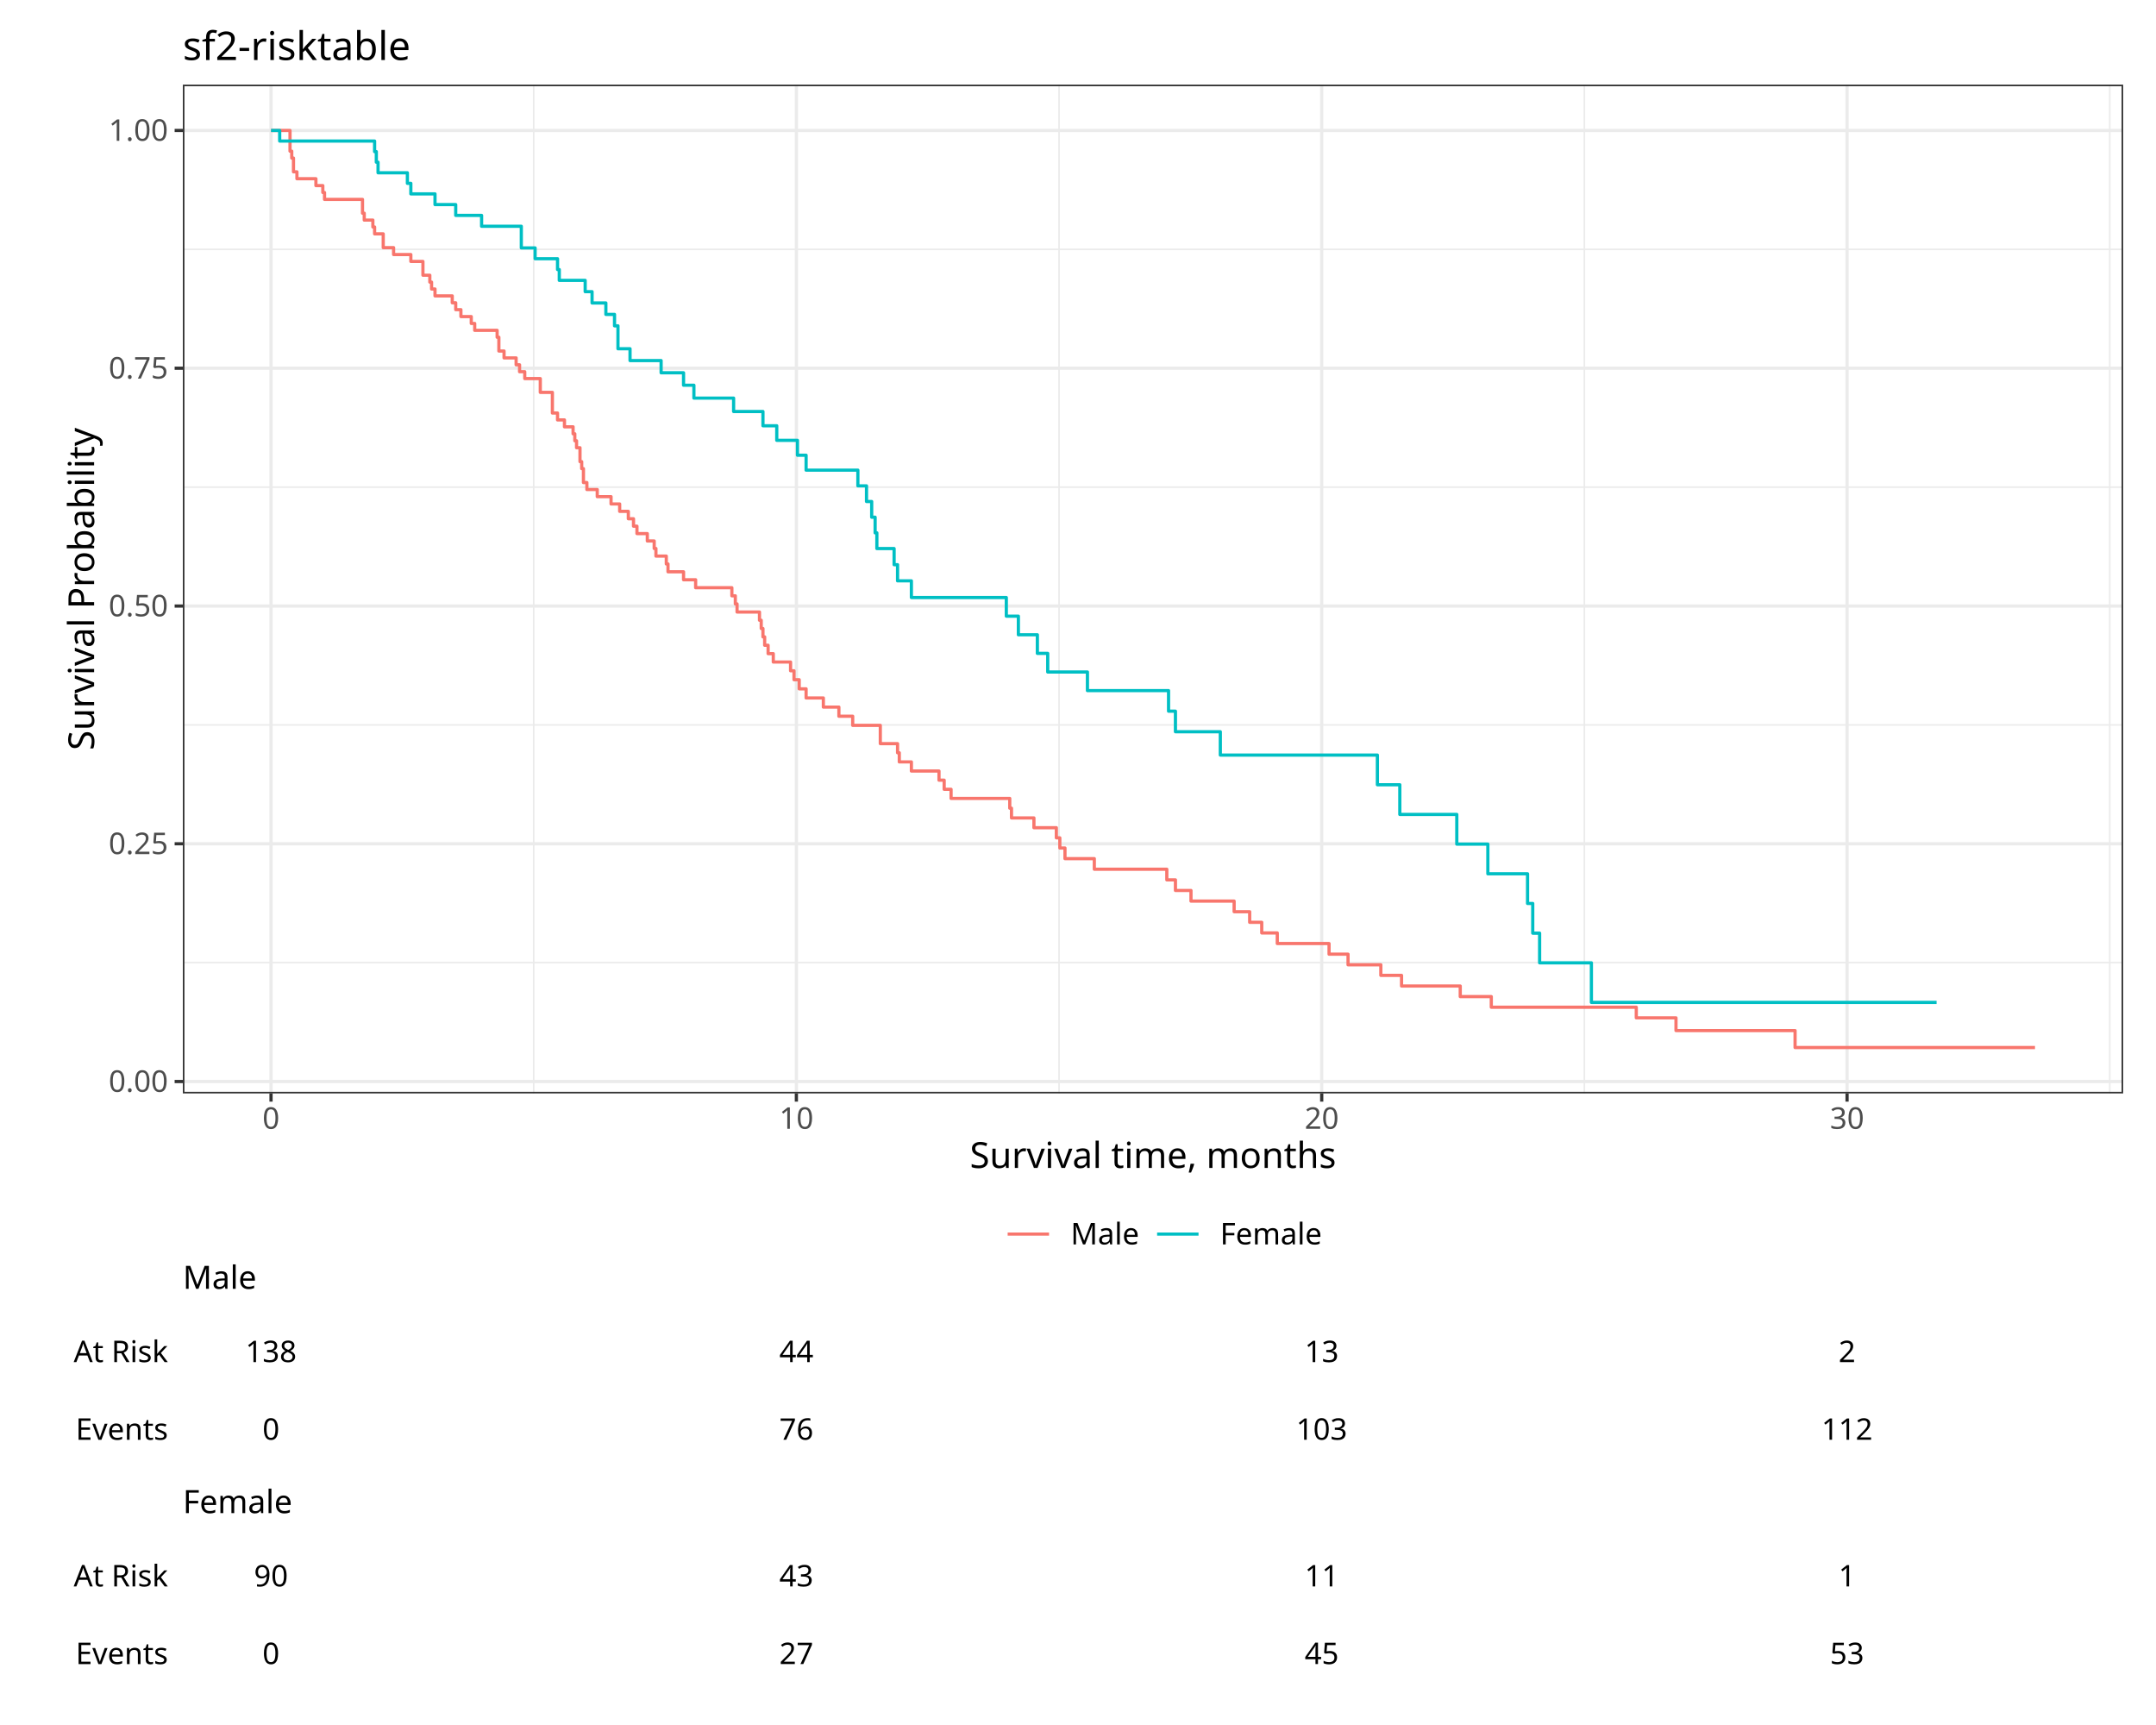
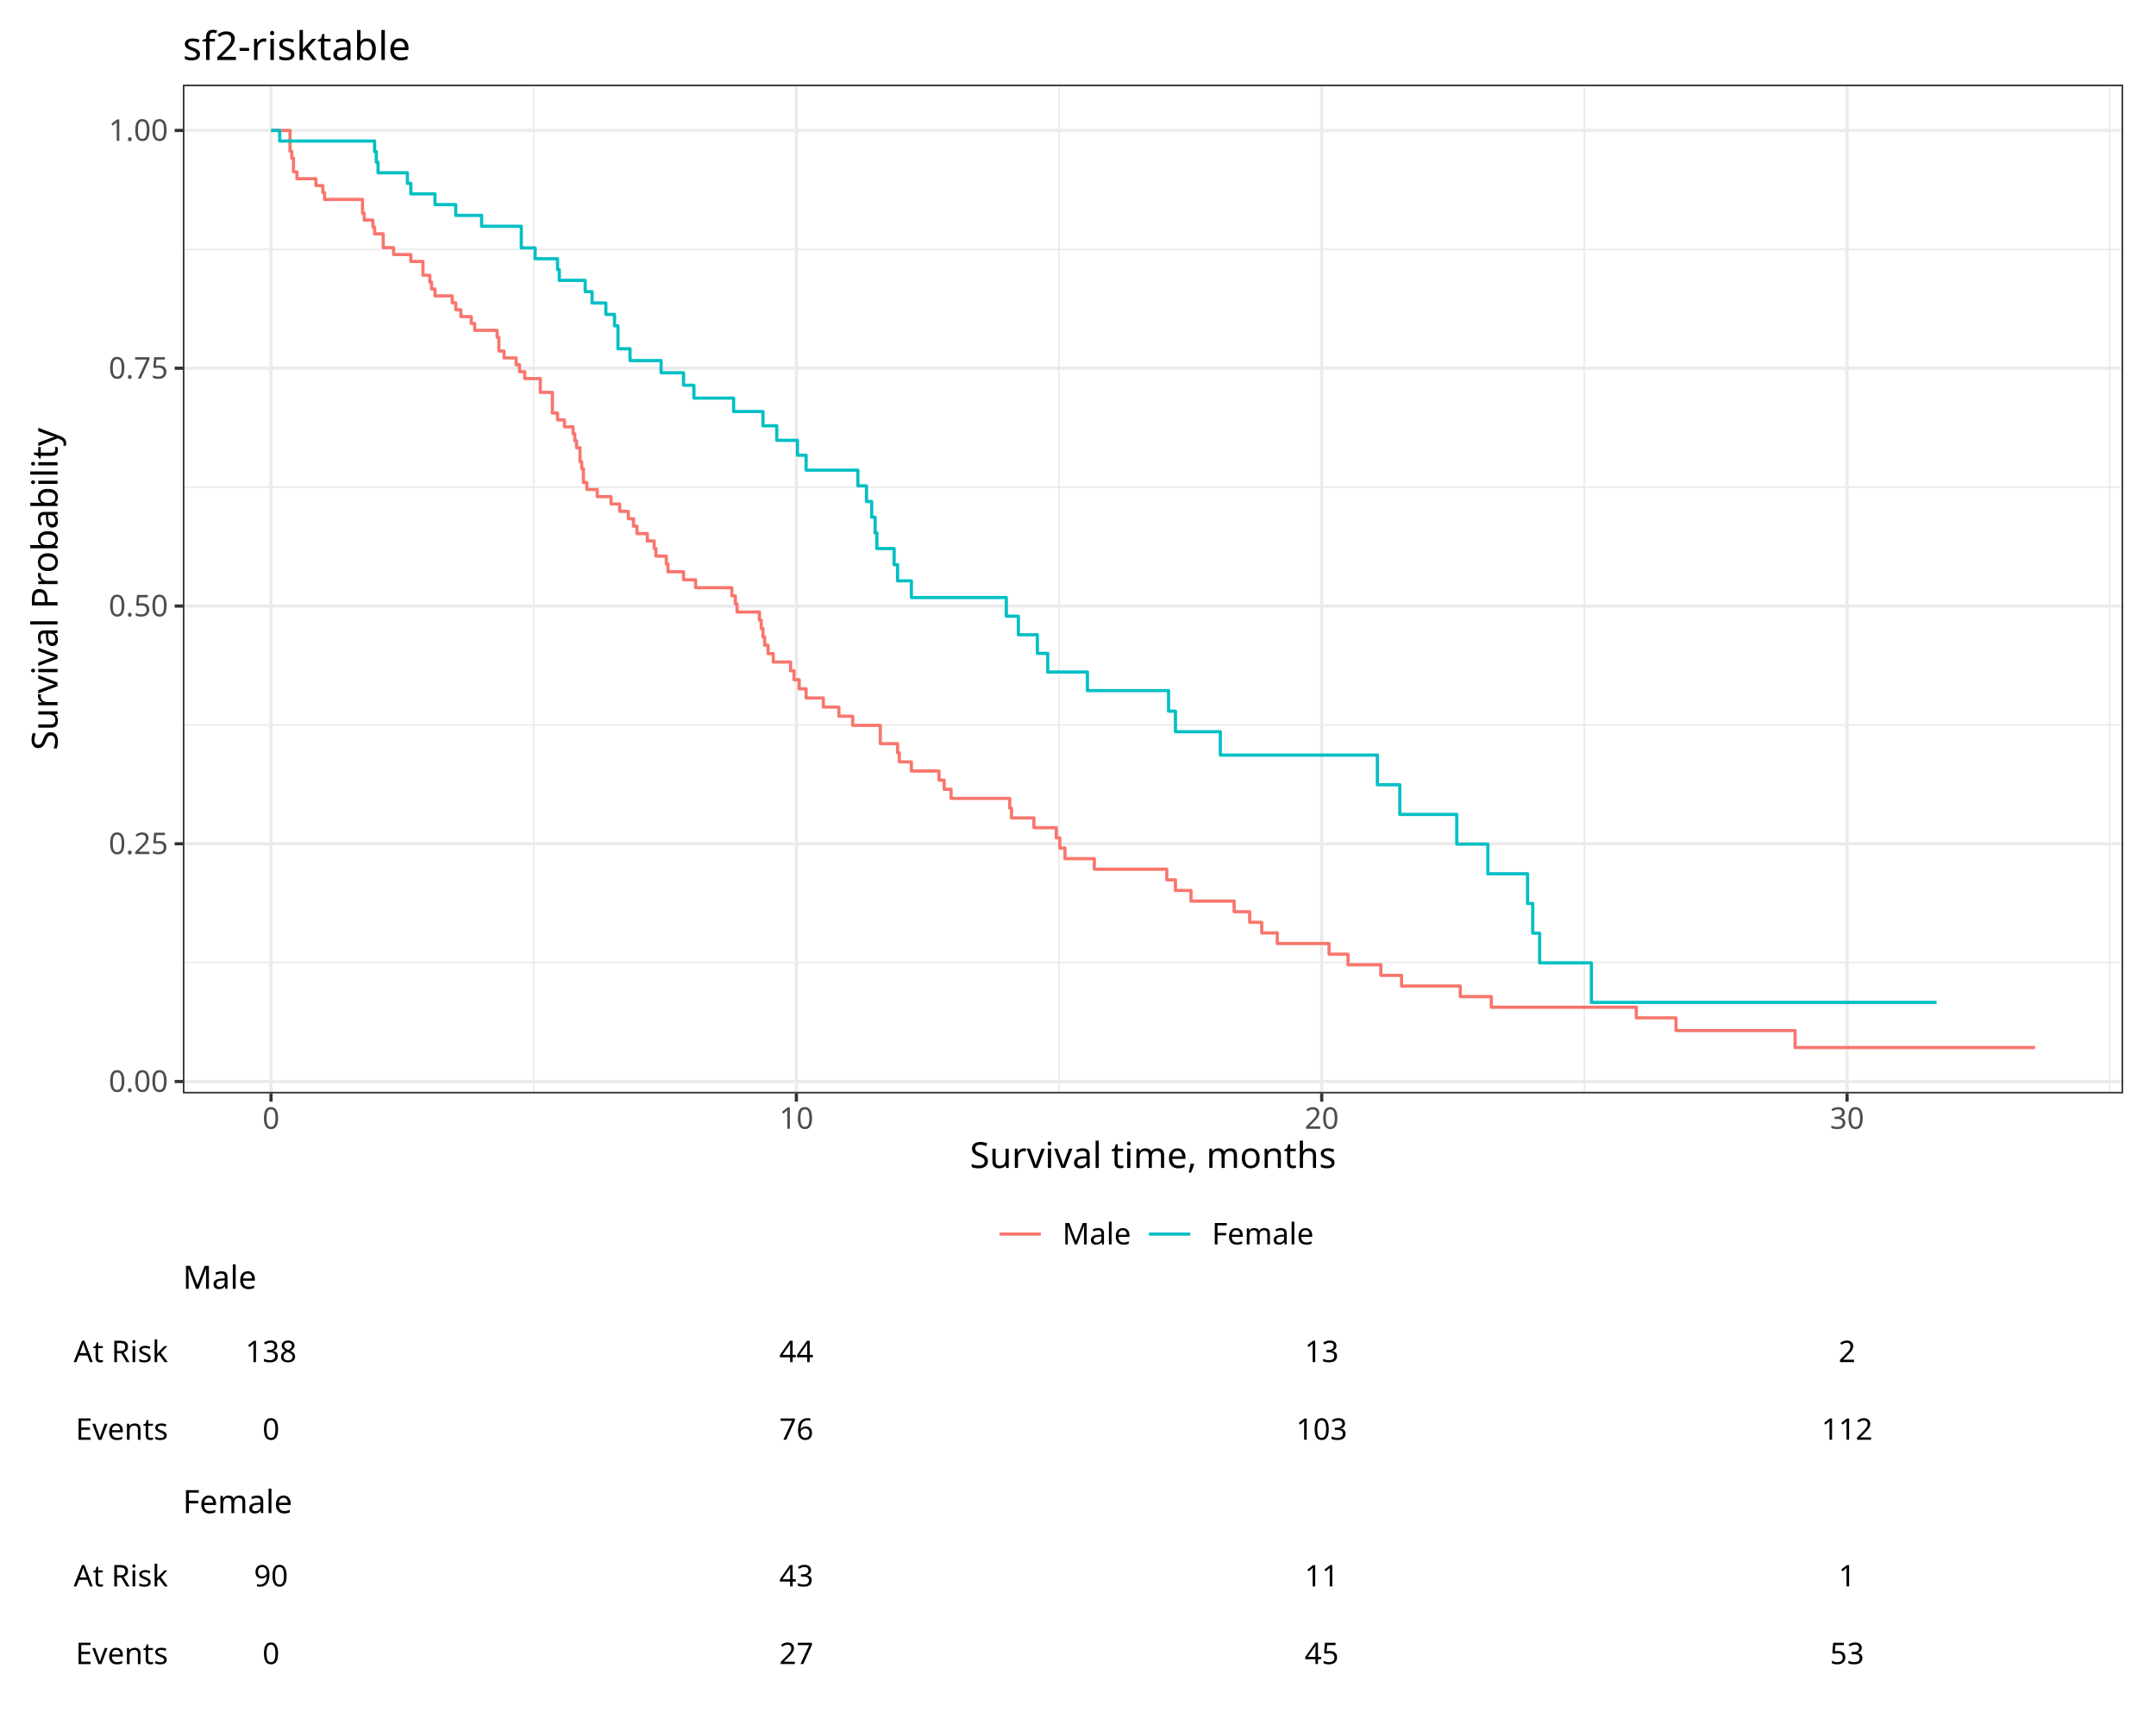
<svg xmlns="http://www.w3.org/2000/svg" class="svglite" data-engine-version="2.0" width="720.00pt" height="576.00pt" viewBox="0 0 720.00 576.00">
  <defs>
    <style type="text/css">
    .svglite line, .svglite polyline, .svglite polygon, .svglite path, .svglite rect, .svglite circle {
      fill: none;
      stroke: #000000;
      stroke-linecap: round;
      stroke-linejoin: round;
      stroke-miterlimit: 10.00;
    }
  </style>
  </defs>
  <rect width="100%" height="100%" style="stroke: none; fill: #FFFFFF;" />
  <defs>
    <clipPath id="cpMC4wMHw3MjAuMDB8MC4wMHw1NzYuMDA=">
      <rect x="0.00" y="0.00" width="720.00" height="576.00" />
    </clipPath>
  </defs>
  <g clip-path="url(#cpMC4wMHw3MjAuMDB8MC4wMHw1NzYuMDA=)">
    <rect x="0.00" y="0.00" width="720.00" height="576.00" style="stroke-width: 1.07; stroke: #FFFFFF; fill: #FFFFFF;" />
  </g>
  <defs>
    <clipPath id="cpNS40OHw3MTQuNTJ8NS40OHw0MjAuNzI=">
      <rect x="5.48" y="5.48" width="709.04" height="415.24" />
    </clipPath>
  </defs>
  <g clip-path="url(#cpNS40OHw3MTQuNTJ8NS40OHw0MjAuNzI=)">
    <rect x="5.48" y="5.48" width="709.04" height="415.24" style="stroke-width: 1.07; stroke: #FFFFFF; fill: #FFFFFF;" />
  </g>
  <g clip-path="url(#cpMC4wMHw3MjAuMDB8MC4wMHw1NzYuMDA=)">
</g>
  <defs>
    <clipPath id="cpNS40OHw3MTQuNTJ8NDIwLjcyfDQ5NS42Mg==">
      <rect x="5.48" y="420.72" width="709.04" height="74.90" />
    </clipPath>
  </defs>
  <g clip-path="url(#cpNS40OHw3MTQuNTJ8NDIwLjcyfDQ5NS42Mg==)">
    <rect x="5.48" y="420.72" width="709.04" height="74.90" style="stroke-width: 1.07; stroke: #FFFFFF; fill: #FFFFFF;" />
  </g>
  <g clip-path="url(#cpMC4wMHw3MjAuMDB8MC4wMHw1NzYuMDA=)">
</g>
  <defs>
    <clipPath id="cpNS40OHw3MTQuNTJ8NDk1LjYyfDU3MC41Mg==">
      <rect x="5.48" y="495.62" width="709.04" height="74.90" />
    </clipPath>
  </defs>
  <g clip-path="url(#cpNS40OHw3MTQuNTJ8NDk1LjYyfDU3MC41Mg==)">
    <rect x="5.48" y="495.62" width="709.04" height="74.90" style="stroke-width: 1.07; stroke: #FFFFFF; fill: #FFFFFF;" />
  </g>
  <g clip-path="url(#cpMC4wMHw3MjAuMDB8MC4wMHw1NzYuMDA=)">
</g>
  <defs>
    <clipPath id="cpMTAuOTZ8NzA5LjA0fDEwLjk2fDU2NS4wNA==">
      <rect x="10.96" y="10.96" width="698.08" height="554.08" />
    </clipPath>
  </defs>
  <g clip-path="url(#cpMTAuOTZ8NzA5LjA0fDEwLjk2fDU2NS4wNA==)">
</g>
  <g clip-path="url(#cpMC4wMHw3MjAuMDB8MC4wMHw1NzYuMDA=)">
</g>
  <defs>
    <clipPath id="cpMTAuOTZ8NzA5LjA0fDEwLjk2fDQxNS4yNA==">
      <rect x="10.96" y="10.96" width="698.08" height="404.29" />
    </clipPath>
  </defs>
  <g clip-path="url(#cpMTAuOTZ8NzA5LjA0fDEwLjk2fDQxNS4yNA==)">
</g>
  <g clip-path="url(#cpMC4wMHw3MjAuMDB8MC4wMHw1NzYuMDA=)">
</g>
  <g clip-path="url(#cpNS40OHw3MTQuNTJ8NS40OHw0MjAuNzI=)">
    <rect x="5.48" y="5.48" width="709.04" height="415.24" style="stroke-width: 1.07; stroke: #FFFFFF; fill: #FFFFFF;" />
  </g>
  <defs>
    <clipPath id="cpNjEuMDZ8NzA5LjA0fDI4LjI2fDM2NS4xMQ==">
      <rect x="61.06" y="28.26" width="647.98" height="336.84" />
    </clipPath>
  </defs>
  <g clip-path="url(#cpNjEuMDZ8NzA5LjA0fDI4LjI2fDM2NS4xMQ==)">
    <rect x="61.06" y="28.26" width="647.98" height="336.84" style="stroke-width: 1.07; stroke: none; fill: #FFFFFF;" />
    <polyline points="61.06,321.44 709.04,321.44 " style="stroke-width: 0.53; stroke: #EBEBEB; stroke-linecap: butt;" />
    <polyline points="61.06,242.05 709.04,242.05 " style="stroke-width: 0.53; stroke: #EBEBEB; stroke-linecap: butt;" />
    <polyline points="61.06,162.66 709.04,162.66 " style="stroke-width: 0.53; stroke: #EBEBEB; stroke-linecap: butt;" />
    <polyline points="61.06,83.27 709.04,83.27 " style="stroke-width: 0.53; stroke: #EBEBEB; stroke-linecap: butt;" />
    <polyline points="178.23,365.11 178.23,28.26 " style="stroke-width: 0.53; stroke: #EBEBEB; stroke-linecap: butt;" />
    <polyline points="353.67,365.11 353.67,28.26 " style="stroke-width: 0.53; stroke: #EBEBEB; stroke-linecap: butt;" />
    <polyline points="529.11,365.11 529.11,28.26 " style="stroke-width: 0.53; stroke: #EBEBEB; stroke-linecap: butt;" />
    <polyline points="704.55,365.11 704.55,28.26 " style="stroke-width: 0.53; stroke: #EBEBEB; stroke-linecap: butt;" />
    <polyline points="61.06,361.14 709.04,361.14 " style="stroke-width: 1.07; stroke: #EBEBEB; stroke-linecap: butt;" />
    <polyline points="61.06,281.75 709.04,281.75 " style="stroke-width: 1.07; stroke: #EBEBEB; stroke-linecap: butt;" />
    <polyline points="61.06,202.36 709.04,202.36 " style="stroke-width: 1.07; stroke: #EBEBEB; stroke-linecap: butt;" />
    <polyline points="61.06,122.96 709.04,122.96 " style="stroke-width: 1.07; stroke: #EBEBEB; stroke-linecap: butt;" />
    <polyline points="61.06,43.57 709.04,43.57 " style="stroke-width: 1.07; stroke: #EBEBEB; stroke-linecap: butt;" />
    <polyline points="90.51,365.11 90.51,28.26 " style="stroke-width: 1.07; stroke: #EBEBEB; stroke-linecap: butt;" />
    <polyline points="265.95,365.11 265.95,28.26 " style="stroke-width: 1.07; stroke: #EBEBEB; stroke-linecap: butt;" />
    <polyline points="441.39,365.11 441.39,28.26 " style="stroke-width: 1.07; stroke: #EBEBEB; stroke-linecap: butt;" />
    <polyline points="616.83,365.11 616.83,28.26 " style="stroke-width: 1.07; stroke: #EBEBEB; stroke-linecap: butt;" />
    <polyline points="90.51,43.57 96.85,43.57 96.85,50.48 97.43,50.48 97.43,52.78 98.01,52.78 98.01,57.38 99.16,57.38 99.16,59.68 105.50,59.68 105.50,61.98 107.81,61.98 107.81,64.28 108.38,64.28 108.38,66.59 121.06,66.59 121.06,71.19 121.64,71.19 121.64,73.49 124.52,73.49 124.52,75.79 125.10,75.79 125.10,78.09 127.98,78.09 127.98,82.69 131.44,82.69 131.44,85.00 137.20,85.00 137.20,87.30 141.24,87.30 141.24,91.90 143.54,91.90 143.54,94.20 144.12,94.20 144.12,96.50 145.27,96.50 145.27,98.80 151.03,98.80 151.03,101.10 152.19,101.10 152.19,103.40 153.92,103.40 153.92,105.71 157.38,105.71 157.38,108.01 158.53,108.01 158.53,110.31 166.02,110.31 166.02,112.61 166.60,112.61 166.60,117.21 168.33,117.21 168.33,119.51 172.36,119.51 172.36,121.81 173.51,121.81 173.51,124.12 175.24,124.12 175.24,126.42 180.43,126.42 180.43,131.02 184.47,131.02 184.47,137.92 186.19,137.92 186.19,140.22 188.50,140.22 188.50,142.52 190.81,142.52 190.81,142.52 191.38,142.52 191.38,144.85 191.96,144.85 191.96,147.18 192.54,147.18 192.54,149.50 193.69,149.50 193.69,154.15 194.26,154.15 194.26,156.48 194.84,156.48 194.84,161.13 195.99,161.13 195.99,163.46 197.15,163.46 197.15,163.46 198.88,163.46 198.88,163.46 199.45,163.46 199.45,165.84 200.60,165.84 200.60,165.84 203.49,165.84 203.49,165.84 204.06,165.84 204.06,168.28 206.94,168.28 206.94,170.75 209.83,170.75 209.83,173.22 211.56,173.22 211.56,175.70 212.71,175.70 212.71,178.17 216.17,178.17 216.17,180.64 217.90,180.64 217.90,180.64 218.47,180.64 218.47,183.15 219.05,183.15 219.05,185.69 220.20,185.69 220.20,185.69 222.51,185.69 222.51,188.31 223.08,188.31 223.08,190.93 227.12,190.93 227.12,190.93 228.27,190.93 228.27,193.59 232.31,193.59 232.31,196.25 239.80,196.25 239.80,196.25 244.41,196.25 244.41,198.95 245.56,198.95 245.56,201.65 246.14,201.65 246.14,204.36 251.33,204.36 251.33,204.36 253.63,204.36 253.63,207.11 254.21,207.11 254.21,209.86 254.79,209.86 254.79,212.66 255.36,212.66 255.36,215.46 256.51,215.46 256.51,218.26 258.24,218.26 258.24,221.06 258.82,221.06 258.82,221.06 263.43,221.06 263.43,221.06 264.01,221.06 264.01,223.98 265.16,223.98 265.16,226.96 266.89,226.96 266.89,230.01 269.20,230.01 269.20,233.06 274.96,233.06 274.96,236.11 280.15,236.11 280.15,239.16 284.76,239.16 284.76,242.21 293.98,242.21 293.98,248.31 299.74,248.31 299.74,251.36 300.32,251.36 300.32,254.41 304.36,254.41 304.36,257.46 313.58,257.46 313.58,260.51 315.31,260.51 315.31,263.56 317.61,263.56 317.61,266.60 323.38,266.60 323.38,266.60 328.56,266.60 328.56,266.60 337.21,266.60 337.21,269.86 337.79,269.86 337.79,273.12 345.28,273.12 345.28,276.38 346.43,276.38 346.43,276.38 352.77,276.38 352.77,279.77 353.93,279.77 353.93,283.16 354.50,283.16 354.50,283.16 355.65,283.16 355.65,286.71 365.45,286.71 365.45,290.25 389.66,290.25 389.66,293.80 392.54,293.80 392.54,297.34 397.73,297.34 397.73,300.89 412.14,300.89 412.14,304.43 417.33,304.43 417.33,307.97 421.36,307.97 421.36,311.52 426.55,311.52 426.55,315.06 443.84,315.06 443.84,318.61 450.18,318.61 450.18,322.15 461.13,322.15 461.13,325.69 468.05,325.69 468.05,329.24 487.65,329.24 487.65,332.78 498.02,332.78 498.02,336.33 546.44,336.33 546.44,339.87 555.09,339.87 555.09,339.87 559.70,339.87 559.70,344.12 574.68,344.12 574.68,344.12 599.47,344.12 599.47,349.79 672.67,349.79 672.67,349.79 679.59,349.79 679.59,349.79 " style="stroke-width: 1.07; stroke: #F8766D; stroke-linecap: butt;" />
    <polyline points="90.51,43.57 93.40,43.57 93.40,47.10 125.10,47.10 125.10,50.63 125.67,50.63 125.67,54.16 126.25,54.16 126.25,57.69 136.05,57.69 136.05,61.22 137.20,61.22 137.20,64.74 143.54,64.74 143.54,64.74 145.27,64.74 145.27,68.32 151.03,68.32 151.03,68.32 152.19,68.32 152.19,71.93 160.83,71.93 160.83,75.55 174.09,75.55 174.09,82.78 178.70,82.78 178.70,86.39 186.19,86.39 186.19,90.01 186.77,90.01 186.77,93.62 190.23,93.62 190.23,93.62 191.38,93.62 191.38,93.62 192.54,93.62 192.54,93.62 195.42,93.62 195.42,97.39 197.72,97.39 197.72,101.16 201.18,101.16 201.18,101.16 202.33,101.16 202.33,104.98 205.22,104.98 205.22,108.80 206.37,108.80 206.37,116.45 206.94,116.45 206.94,116.45 207.52,116.45 207.52,116.45 210.40,116.45 210.40,120.40 212.13,120.40 212.13,120.40 219.63,120.40 219.63,120.40 220.78,120.40 220.78,124.48 225.97,124.48 225.97,124.48 228.27,124.48 228.27,128.63 228.85,128.63 228.85,128.63 230.58,128.63 230.58,128.63 231.73,128.63 231.73,132.93 235.76,132.93 235.76,132.93 243.83,132.93 243.83,132.93 244.99,132.93 244.99,137.41 245.56,137.41 245.56,137.41 247.29,137.41 247.29,137.41 249.60,137.41 249.60,137.41 254.79,137.41 254.79,142.17 258.82,142.17 258.82,142.17 259.40,142.17 259.40,147.03 261.13,147.03 261.13,147.03 266.31,147.03 266.31,152.01 269.20,152.01 269.20,156.99 272.08,156.99 272.08,156.99 281.88,156.99 281.88,156.99 286.49,156.99 286.49,162.23 289.37,162.23 289.37,167.46 291.10,167.46 291.10,172.70 292.25,172.70 292.25,177.93 292.83,177.93 292.83,183.17 295.71,183.17 295.71,183.17 298.59,183.17 298.59,188.56 299.74,188.56 299.74,193.95 300.32,193.95 300.32,193.95 304.36,193.95 304.36,199.52 307.24,199.52 307.24,199.52 310.70,199.52 310.70,199.52 311.85,199.52 311.85,199.52 336.06,199.52 336.06,205.74 340.09,205.74 340.09,211.96 346.43,211.96 346.43,218.17 349.89,218.17 349.89,224.39 363.15,224.39 363.15,230.60 385.05,230.60 385.05,230.60 390.24,230.60 390.24,237.47 392.54,237.47 392.54,244.34 395.43,244.34 395.43,244.34 403.50,244.34 403.50,244.34 407.53,244.34 407.53,252.13 408.11,252.13 408.11,252.13 412.72,252.13 412.72,252.13 429.43,252.13 429.43,252.13 459.98,252.13 459.98,262.04 467.47,262.04 467.47,271.95 486.50,271.95 486.50,281.86 496.87,281.86 496.87,291.77 510.13,291.77 510.13,301.68 511.86,301.68 511.86,311.59 514.16,311.59 514.16,321.50 517.04,321.50 517.04,321.50 531.45,321.50 531.45,334.71 563.73,334.71 563.73,334.71 646.73,334.71 646.73,334.71 " style="stroke-width: 1.07; stroke: #00BFC4; stroke-linecap: butt;" />
    <rect x="61.06" y="28.26" width="647.98" height="336.84" style="stroke-width: 1.07; stroke: #333333;" />
  </g>
  <g clip-path="url(#cpNS40OHw3MTQuNTJ8NS40OHw0MjAuNzI=)">
</g>
  <g clip-path="url(#cpMC4wMHw3MjAuMDB8MC4wMHw1NzYuMDA=)">
</g>
  <g clip-path="url(#cpNS40OHw3MTQuNTJ8NS40OHw0MjAuNzI=)">
</g>
  <g clip-path="url(#cpMC4wMHw3MjAuMDB8MC4wMHw1NzYuMDA=)">
</g>
  <g clip-path="url(#cpNS40OHw3MTQuNTJ8NS40OHw0MjAuNzI=)">
</g>
  <g clip-path="url(#cpMC4wMHw3MjAuMDB8MC4wMHw1NzYuMDA=)">
</g>
  <g clip-path="url(#cpNS40OHw3MTQuNTJ8NS40OHw0MjAuNzI=)">
</g>
  <g clip-path="url(#cpMC4wMHw3MjAuMDB8MC4wMHw1NzYuMDA=)">
</g>
  <g clip-path="url(#cpNS40OHw3MTQuNTJ8NS40OHw0MjAuNzI=)">
</g>
  <g clip-path="url(#cpMC4wMHw3MjAuMDB8MC4wMHw1NzYuMDA=)">
</g>
  <g clip-path="url(#cpNS40OHw3MTQuNTJ8NS40OHw0MjAuNzI=)">
</g>
  <g clip-path="url(#cpMC4wMHw3MjAuMDB8MC4wMHw1NzYuMDA=)">
    <text x="56.13" y="364.58" text-anchor="end" style="font-size: 10.00px; fill: #4D4D4D; font-family: sans;" textLength="19.46px" lengthAdjust="spacingAndGlyphs">0.00</text>
    <text x="56.13" y="285.19" text-anchor="end" style="font-size: 10.00px; fill: #4D4D4D; font-family: sans;" textLength="19.46px" lengthAdjust="spacingAndGlyphs">0.25</text>
    <text x="56.13" y="205.80" text-anchor="end" style="font-size: 10.00px; fill: #4D4D4D; font-family: sans;" textLength="19.46px" lengthAdjust="spacingAndGlyphs">0.50</text>
    <text x="56.13" y="126.41" text-anchor="end" style="font-size: 10.00px; fill: #4D4D4D; font-family: sans;" textLength="19.46px" lengthAdjust="spacingAndGlyphs">0.75</text>
    <text x="56.13" y="47.01" text-anchor="end" style="font-size: 10.00px; fill: #4D4D4D; font-family: sans;" textLength="19.46px" lengthAdjust="spacingAndGlyphs">1.00</text>
    <polyline points="58.32,361.14 61.06,361.14 " style="stroke-width: 1.07; stroke: #333333; stroke-linecap: butt;" />
    <polyline points="58.32,281.75 61.06,281.75 " style="stroke-width: 1.07; stroke: #333333; stroke-linecap: butt;" />
    <polyline points="58.32,202.36 61.06,202.36 " style="stroke-width: 1.07; stroke: #333333; stroke-linecap: butt;" />
    <polyline points="58.32,122.96 61.06,122.96 " style="stroke-width: 1.07; stroke: #333333; stroke-linecap: butt;" />
    <polyline points="58.32,43.57 61.06,43.57 " style="stroke-width: 1.07; stroke: #333333; stroke-linecap: butt;" />
  </g>
  <g clip-path="url(#cpNS40OHw3MTQuNTJ8NS40OHw0MjAuNzI=)">
</g>
  <g clip-path="url(#cpMC4wMHw3MjAuMDB8MC4wMHw1NzYuMDA=)">
</g>
  <g clip-path="url(#cpNS40OHw3MTQuNTJ8NS40OHw0MjAuNzI=)">
</g>
  <g clip-path="url(#cpMC4wMHw3MjAuMDB8MC4wMHw1NzYuMDA=)">
    <polyline points="90.51,367.85 90.51,365.11 " style="stroke-width: 1.07; stroke: #333333; stroke-linecap: butt;" />
    <polyline points="265.95,367.85 265.95,365.11 " style="stroke-width: 1.07; stroke: #333333; stroke-linecap: butt;" />
    <polyline points="441.39,367.85 441.39,365.11 " style="stroke-width: 1.07; stroke: #333333; stroke-linecap: butt;" />
    <polyline points="616.83,367.85 616.83,365.11 " style="stroke-width: 1.07; stroke: #333333; stroke-linecap: butt;" />
    <text x="90.51" y="376.92" text-anchor="middle" style="font-size: 10.00px; fill: #4D4D4D; font-family: sans;" textLength="5.56px" lengthAdjust="spacingAndGlyphs">0</text>
    <text x="265.95" y="376.92" text-anchor="middle" style="font-size: 10.00px; fill: #4D4D4D; font-family: sans;" textLength="11.12px" lengthAdjust="spacingAndGlyphs">10</text>
    <text x="441.39" y="376.92" text-anchor="middle" style="font-size: 10.00px; fill: #4D4D4D; font-family: sans;" textLength="11.12px" lengthAdjust="spacingAndGlyphs">20</text>
    <text x="616.83" y="376.92" text-anchor="middle" style="font-size: 10.00px; fill: #4D4D4D; font-family: sans;" textLength="11.12px" lengthAdjust="spacingAndGlyphs">30</text>
  </g>
  <g clip-path="url(#cpNS40OHw3MTQuNTJ8NS40OHw0MjAuNzI=)">
</g>
  <g clip-path="url(#cpMC4wMHw3MjAuMDB8MC4wMHw1NzYuMDA=)">
</g>
  <g clip-path="url(#cpNS40OHw3MTQuNTJ8NS40OHw0MjAuNzI=)">
</g>
  <g clip-path="url(#cpMC4wMHw3MjAuMDB8MC4wMHw1NzYuMDA=)">
    <text x="385.05" y="389.99" text-anchor="middle" style="font-size: 12.00px; font-family: sans;" textLength="114.72px" lengthAdjust="spacingAndGlyphs">Survival time, months</text>
  </g>
  <g clip-path="url(#cpNS40OHw3MTQuNTJ8NS40OHw0MjAuNzI=)">
</g>
  <g clip-path="url(#cpMC4wMHw3MjAuMDB8MC4wMHw1NzYuMDA=)">
-     <text transform="translate(31.43,196.68) rotate(-90)" text-anchor="middle" style="font-size: 12.00px; font-family: sans;" textLength="102.05px" lengthAdjust="spacingAndGlyphs">Survival Probability</text>
-   </g>
-   <g clip-path="url(#cpNS40OHw3MTQuNTJ8NS40OHw0MjAuNzI=)">
- </g>
-   <g clip-path="url(#cpMC4wMHw3MjAuMDB8MC4wMHw1NzYuMDA=)">
- </g>
-   <g clip-path="url(#cpNS40OHw3MTQuNTJ8NS40OHw0MjAuNzI=)">
- </g>
-   <g clip-path="url(#cpMC4wMHw3MjAuMDB8MC4wMHw1NzYuMDA=)">
-     <rect x="329.30" y="403.44" width="111.50" height="17.28" style="stroke-width: 1.07; stroke: none; fill: #FFFFFF;" />
-     <rect x="334.78" y="403.44" width="17.28" height="17.28" style="stroke-width: 1.07; stroke: none; fill: #FFFFFF;" />
-     <line x1="336.51" y1="412.08" x2="350.33" y2="412.08" style="stroke-width: 1.07; stroke: #F8766D; stroke-linecap: butt;" />
-     <rect x="384.69" y="403.44" width="17.28" height="17.28" style="stroke-width: 1.07; stroke: none; fill: #FFFFFF;" />
-     <line x1="386.42" y1="412.08" x2="400.25" y2="412.08" style="stroke-width: 1.07; stroke: #00BFC4; stroke-linecap: butt;" />
-     <text x="357.54" y="415.52" style="font-size: 10.00px; font-family: sans;" textLength="21.68px" lengthAdjust="spacingAndGlyphs">Male</text>
-     <text x="407.45" y="415.52" style="font-size: 10.00px; font-family: sans;" textLength="33.35px" lengthAdjust="spacingAndGlyphs">Female</text>
-   </g>
+     <text transform="translate(19.22,196.68) rotate(-90)" text-anchor="middle" style="font-size: 12.00px; font-family: sans;" textLength="102.05px" lengthAdjust="spacingAndGlyphs">Survival Probability</text>
+   </g>
+   <g clip-path="url(#cpNS40OHw3MTQuNTJ8NS40OHw0MjAuNzI=)">
+ </g>
+   <g clip-path="url(#cpMC4wMHw3MjAuMDB8MC4wMHw1NzYuMDA=)">
+ </g>
+   <g clip-path="url(#cpNS40OHw3MTQuNTJ8NS40OHw0MjAuNzI=)">
+ </g>
+   <g clip-path="url(#cpMC4wMHw3MjAuMDB8MC4wMHw1NzYuMDA=)">
+ </g>
+   <g clip-path="url(#cpNS40OHw3MTQuNTJ8NS40OHw0MjAuNzI=)">
+ </g>
+   <g clip-path="url(#cpMC4wMHw3MjAuMDB8MC4wMHw1NzYuMDA=)">
+ </g>
+   <g clip-path="url(#cpNS40OHw3MTQuNTJ8NS40OHw0MjAuNzI=)">
+ </g>
+   <g clip-path="url(#cpMC4wMHw3MjAuMDB8MC4wMHw1NzYuMDA=)">
+     <rect x="332.04" y="403.44" width="106.02" height="17.28" style="stroke-width: 1.07; stroke: none; fill: #FFFFFF;" />
+     <rect x="332.04" y="403.44" width="17.28" height="17.28" style="stroke-width: 1.07; stroke: none; fill: #FFFFFF;" />
+     <line x1="333.77" y1="412.08" x2="347.59" y2="412.08" style="stroke-width: 1.07; stroke: #F8766D; stroke-linecap: butt;" />
+     <rect x="381.96" y="403.44" width="17.28" height="17.28" style="stroke-width: 1.07; stroke: none; fill: #FFFFFF;" />
+     <line x1="383.68" y1="412.08" x2="397.51" y2="412.08" style="stroke-width: 1.07; stroke: #00BFC4; stroke-linecap: butt;" />
+     <text x="354.80" y="415.52" style="font-size: 10.00px; font-family: sans;" textLength="21.68px" lengthAdjust="spacingAndGlyphs">Male</text>
+     <text x="404.71" y="415.52" style="font-size: 10.00px; font-family: sans;" textLength="33.35px" lengthAdjust="spacingAndGlyphs">Female</text>
+   </g>
+   <g clip-path="url(#cpNS40OHw3MTQuNTJ8NS40OHw0MjAuNzI=)">
+ </g>
+   <g clip-path="url(#cpMC4wMHw3MjAuMDB8MC4wMHw1NzYuMDA=)">
+ </g>
+   <g clip-path="url(#cpNS40OHw3MTQuNTJ8NS40OHw0MjAuNzI=)">
+ </g>
+   <g clip-path="url(#cpMC4wMHw3MjAuMDB8MC4wMHw1NzYuMDA=)">
+ </g>
  <g clip-path="url(#cpNS40OHw3MTQuNTJ8NS40OHw0MjAuNzI=)">
</g>
  <g clip-path="url(#cpMC4wMHw3MjAuMDB8MC4wMHw1NzYuMDA=)">
</g>
  <g clip-path="url(#cpNS40OHw3MTQuNTJ8NS40OHw0MjAuNzI=)">
</g>
  <g clip-path="url(#cpMC4wMHw3MjAuMDB8MC4wMHw1NzYuMDA=)">
    <text x="61.06" y="20.04" style="font-size: 13.20px; font-family: sans;" textLength="71.17px" lengthAdjust="spacingAndGlyphs">sf2-risktable</text>
  </g>
-   <g clip-path="url(#cpNS40OHw3MTQuNTJ8NS40OHw0MjAuNzI=)">
- </g>
-   <g clip-path="url(#cpMC4wMHw3MjAuMDB8MC4wMHw1NzYuMDA=)">
- </g>
  <g clip-path="url(#cpNS40OHw3MTQuNTJ8NS40OHw0MjAuNzI=)">
</g>
  <g clip-path="url(#cpMC4wMHw3MjAuMDB8MC4wMHw1NzYuMDA=)">
</g>
  <g clip-path="url(#cpNS40OHw3MTQuNTJ8NS40OHw0MjAuNzI=)">
</g>
  <g clip-path="url(#cpMC4wMHw3MjAuMDB8MC4wMHw1NzYuMDA=)">
</g>
  <defs>
    <clipPath id="cpMTAuOTZ8NzA5LjA0fDEwLjk2fDEwLjk2">
      <rect x="10.96" y="10.96" width="698.08" height="0.00" />
    </clipPath>
  </defs>
  <g clip-path="url(#cpMTAuOTZ8NzA5LjA0fDEwLjk2fDEwLjk2)">
</g>
  <g clip-path="url(#cpMC4wMHw3MjAuMDB8MC4wMHw1NzYuMDA=)">
</g>
  <g clip-path="url(#cpMTAuOTZ8NzA5LjA0fDEwLjk2fDEwLjk2)">
</g>
  <g clip-path="url(#cpMC4wMHw3MjAuMDB8MC4wMHw1NzYuMDA=)">
</g>
  <defs>
    <clipPath id="cpMTAuOTZ8NzA5LjA0fDQxNS4yNHw0MTUuMjQ=">
      <rect x="10.96" y="415.24" width="698.08" height="0.00" />
    </clipPath>
  </defs>
  <g clip-path="url(#cpMTAuOTZ8NzA5LjA0fDQxNS4yNHw0MTUuMjQ=)">
</g>
  <g clip-path="url(#cpMC4wMHw3MjAuMDB8MC4wMHw1NzYuMDA=)">
</g>
  <defs>
    <clipPath id="cpMTAuOTZ8NzA5LjA0fDQyNi4yMHw0OTAuMTQ=">
      <rect x="10.96" y="426.20" width="698.08" height="63.94" />
    </clipPath>
  </defs>
  <g clip-path="url(#cpMTAuOTZ8NzA5LjA0fDQyNi4yMHw0OTAuMTQ=)">
</g>
  <g clip-path="url(#cpMC4wMHw3MjAuMDB8MC4wMHw1NzYuMDA=)">
</g>
  <g clip-path="url(#cpNS40OHw3MTQuNTJ8NDIwLjcyfDQ5NS42Mg==)">
    <rect x="5.48" y="420.72" width="709.04" height="74.90" style="stroke-width: 1.07; stroke: #FFFFFF; fill: #FFFFFF;" />
  </g>
  <defs>
    <clipPath id="cpNjEuMDZ8NzA5LjA0fDQzNS44M3w0OTIuODg=">
      <rect x="61.06" y="435.83" width="647.98" height="57.05" />
    </clipPath>
  </defs>
  <g clip-path="url(#cpNjEuMDZ8NzA5LjA0fDQzNS44M3w0OTIuODg=)">
    <rect x="61.06" y="435.83" width="647.98" height="57.05" style="stroke-width: 1.07; stroke: none; fill: #FFFFFF;" />
    <text x="90.51" y="454.82" text-anchor="middle" style="font-size: 9.96px; font-family: sans;" textLength="16.62px" lengthAdjust="spacingAndGlyphs">138</text>
    <text x="90.51" y="480.75" text-anchor="middle" style="font-size: 9.96px; font-family: sans;" textLength="5.54px" lengthAdjust="spacingAndGlyphs">0</text>
    <text x="265.95" y="454.82" text-anchor="middle" style="font-size: 9.96px; font-family: sans;" textLength="11.08px" lengthAdjust="spacingAndGlyphs">44</text>
    <text x="265.95" y="480.75" text-anchor="middle" style="font-size: 9.96px; font-family: sans;" textLength="11.08px" lengthAdjust="spacingAndGlyphs">76</text>
    <text x="441.39" y="454.82" text-anchor="middle" style="font-size: 9.96px; font-family: sans;" textLength="11.08px" lengthAdjust="spacingAndGlyphs">13</text>
    <text x="441.39" y="480.75" text-anchor="middle" style="font-size: 9.96px; font-family: sans;" textLength="16.62px" lengthAdjust="spacingAndGlyphs">103</text>
    <text x="616.83" y="454.82" text-anchor="middle" style="font-size: 9.96px; font-family: sans;" textLength="5.54px" lengthAdjust="spacingAndGlyphs">2</text>
    <text x="616.83" y="480.75" text-anchor="middle" style="font-size: 9.96px; font-family: sans;" textLength="16.62px" lengthAdjust="spacingAndGlyphs">112</text>
  </g>
  <g clip-path="url(#cpNS40OHw3MTQuNTJ8NDIwLjcyfDQ5NS42Mg==)">
</g>
  <g clip-path="url(#cpMC4wMHw3MjAuMDB8MC4wMHw1NzYuMDA=)">
</g>
  <g clip-path="url(#cpNS40OHw3MTQuNTJ8NDIwLjcyfDQ5NS42Mg==)">
</g>
  <g clip-path="url(#cpMC4wMHw3MjAuMDB8MC4wMHw1NzYuMDA=)">
</g>
  <g clip-path="url(#cpNS40OHw3MTQuNTJ8NDIwLjcyfDQ5NS42Mg==)">
</g>
  <g clip-path="url(#cpMC4wMHw3MjAuMDB8MC4wMHw1NzYuMDA=)">
</g>
  <g clip-path="url(#cpNS40OHw3MTQuNTJ8NDIwLjcyfDQ5NS42Mg==)">
</g>
  <g clip-path="url(#cpMC4wMHw3MjAuMDB8MC4wMHw1NzYuMDA=)">
</g>
  <g clip-path="url(#cpNS40OHw3MTQuNTJ8NDIwLjcyfDQ5NS42Mg==)">
</g>
  <g clip-path="url(#cpMC4wMHw3MjAuMDB8MC4wMHw1NzYuMDA=)">
</g>
  <g clip-path="url(#cpNS40OHw3MTQuNTJ8NDIwLjcyfDQ5NS42Mg==)">
</g>
  <g clip-path="url(#cpMC4wMHw3MjAuMDB8MC4wMHw1NzYuMDA=)">
    <text x="56.13" y="480.76" text-anchor="end" style="font-size: 10.00px; font-family: sans;" textLength="30.58px" lengthAdjust="spacingAndGlyphs">Events</text>
    <text x="56.13" y="454.83" text-anchor="end" style="font-size: 10.00px; font-family: sans;" textLength="31.68px" lengthAdjust="spacingAndGlyphs">At Risk</text>
  </g>
  <g clip-path="url(#cpNS40OHw3MTQuNTJ8NDIwLjcyfDQ5NS42Mg==)">
</g>
  <g clip-path="url(#cpMC4wMHw3MjAuMDB8MC4wMHw1NzYuMDA=)">
</g>
  <g clip-path="url(#cpNS40OHw3MTQuNTJ8NDIwLjcyfDQ5NS42Mg==)">
</g>
  <g clip-path="url(#cpMC4wMHw3MjAuMDB8MC4wMHw1NzYuMDA=)">
</g>
  <g clip-path="url(#cpNS40OHw3MTQuNTJ8NDIwLjcyfDQ5NS42Mg==)">
</g>
  <g clip-path="url(#cpMC4wMHw3MjAuMDB8MC4wMHw1NzYuMDA=)">
</g>
  <g clip-path="url(#cpNS40OHw3MTQuNTJ8NDIwLjcyfDQ5NS42Mg==)">
</g>
  <g clip-path="url(#cpMC4wMHw3MjAuMDB8MC4wMHw1NzYuMDA=)">
</g>
  <g clip-path="url(#cpNS40OHw3MTQuNTJ8NDIwLjcyfDQ5NS42Mg==)">
</g>
  <g clip-path="url(#cpMC4wMHw3MjAuMDB8MC4wMHw1NzYuMDA=)">
</g>
  <g clip-path="url(#cpNS40OHw3MTQuNTJ8NDIwLjcyfDQ5NS42Mg==)">
</g>
  <g clip-path="url(#cpMC4wMHw3MjAuMDB8MC4wMHw1NzYuMDA=)">
</g>
  <g clip-path="url(#cpNS40OHw3MTQuNTJ8NDIwLjcyfDQ5NS42Mg==)">
</g>
  <g clip-path="url(#cpMC4wMHw3MjAuMDB8MC4wMHw1NzYuMDA=)">
</g>
  <g clip-path="url(#cpNS40OHw3MTQuNTJ8NDIwLjcyfDQ5NS42Mg==)">
</g>
  <g clip-path="url(#cpMC4wMHw3MjAuMDB8MC4wMHw1NzYuMDA=)">
+ </g>
+   <g clip-path="url(#cpNS40OHw3MTQuNTJ8NDIwLjcyfDQ5NS42Mg==)">
+ </g>
+   <g clip-path="url(#cpMC4wMHw3MjAuMDB8MC4wMHw1NzYuMDA=)">
+ </g>
+   <g clip-path="url(#cpNS40OHw3MTQuNTJ8NDIwLjcyfDQ5NS42Mg==)">
+ </g>
+   <g clip-path="url(#cpMC4wMHw3MjAuMDB8MC4wMHw1NzYuMDA=)">
+ </g>
+   <g clip-path="url(#cpNS40OHw3MTQuNTJ8NDIwLjcyfDQ5NS42Mg==)">
+ </g>
+   <g clip-path="url(#cpMC4wMHw3MjAuMDB8MC4wMHw1NzYuMDA=)">
+ </g>
+   <g clip-path="url(#cpNS40OHw3MTQuNTJ8NDIwLjcyfDQ5NS42Mg==)">
+ </g>
+   <g clip-path="url(#cpMC4wMHw3MjAuMDB8MC4wMHw1NzYuMDA=)">
+ </g>
+   <g clip-path="url(#cpNS40OHw3MTQuNTJ8NDIwLjcyfDQ5NS42Mg==)">
+ </g>
+   <g clip-path="url(#cpMC4wMHw3MjAuMDB8MC4wMHw1NzYuMDA=)">
    <text x="61.06" y="430.35" style="font-size: 10.75px; font-family: sans;" textLength="23.30px" lengthAdjust="spacingAndGlyphs">Male</text>
  </g>
-   <g clip-path="url(#cpNS40OHw3MTQuNTJ8NDIwLjcyfDQ5NS42Mg==)">
- </g>
-   <g clip-path="url(#cpMC4wMHw3MjAuMDB8MC4wMHw1NzYuMDA=)">
- </g>
  <g clip-path="url(#cpNS40OHw3MTQuNTJ8NDIwLjcyfDQ5NS42Mg==)">
</g>
  <g clip-path="url(#cpMC4wMHw3MjAuMDB8MC4wMHw1NzYuMDA=)">
</g>
  <g clip-path="url(#cpNS40OHw3MTQuNTJ8NDIwLjcyfDQ5NS42Mg==)">
</g>
  <g clip-path="url(#cpMC4wMHw3MjAuMDB8MC4wMHw1NzYuMDA=)">
</g>
  <defs>
    <clipPath id="cpMTAuOTZ8NzA5LjA0fDQyNi4yMHw0MjYuMjA=">
      <rect x="10.96" y="426.20" width="698.08" height="0.00" />
    </clipPath>
  </defs>
  <g clip-path="url(#cpMTAuOTZ8NzA5LjA0fDQyNi4yMHw0MjYuMjA=)">
</g>
  <g clip-path="url(#cpMC4wMHw3MjAuMDB8MC4wMHw1NzYuMDA=)">
</g>
  <g clip-path="url(#cpMTAuOTZ8NzA5LjA0fDQyNi4yMHw0MjYuMjA=)">
</g>
  <g clip-path="url(#cpMC4wMHw3MjAuMDB8MC4wMHw1NzYuMDA=)">
</g>
  <defs>
    <clipPath id="cpMTAuOTZ8NzA5LjA0fDQ5MC4xNHw0OTAuMTQ=">
      <rect x="10.96" y="490.14" width="698.08" height="0.00" />
    </clipPath>
  </defs>
  <g clip-path="url(#cpMTAuOTZ8NzA5LjA0fDQ5MC4xNHw0OTAuMTQ=)">
</g>
  <g clip-path="url(#cpMC4wMHw3MjAuMDB8MC4wMHw1NzYuMDA=)">
</g>
  <defs>
    <clipPath id="cpMTAuOTZ8NzA5LjA0fDUwMS4xMHw1NjUuMDQ=">
      <rect x="10.96" y="501.10" width="698.08" height="63.94" />
    </clipPath>
  </defs>
  <g clip-path="url(#cpMTAuOTZ8NzA5LjA0fDUwMS4xMHw1NjUuMDQ=)">
</g>
  <g clip-path="url(#cpMC4wMHw3MjAuMDB8MC4wMHw1NzYuMDA=)">
</g>
  <g clip-path="url(#cpNS40OHw3MTQuNTJ8NDk1LjYyfDU3MC41Mg==)">
    <rect x="5.48" y="495.62" width="709.04" height="74.90" style="stroke-width: 1.07; stroke: #FFFFFF; fill: #FFFFFF;" />
  </g>
  <defs>
    <clipPath id="cpNjEuMDZ8NzA5LjA0fDUxMC43M3w1NjcuNzg=">
      <rect x="61.06" y="510.73" width="647.98" height="57.05" />
    </clipPath>
  </defs>
  <g clip-path="url(#cpNjEuMDZ8NzA5LjA0fDUxMC43M3w1NjcuNzg=)">
    <rect x="61.06" y="510.73" width="647.98" height="57.05" style="stroke-width: 1.07; stroke: none; fill: #FFFFFF;" />
    <text x="90.51" y="529.72" text-anchor="middle" style="font-size: 9.96px; font-family: sans;" textLength="11.08px" lengthAdjust="spacingAndGlyphs">90</text>
    <text x="90.51" y="555.65" text-anchor="middle" style="font-size: 9.96px; font-family: sans;" textLength="5.54px" lengthAdjust="spacingAndGlyphs">0</text>
    <text x="265.95" y="529.72" text-anchor="middle" style="font-size: 9.96px; font-family: sans;" textLength="11.08px" lengthAdjust="spacingAndGlyphs">43</text>
    <text x="265.95" y="555.65" text-anchor="middle" style="font-size: 9.96px; font-family: sans;" textLength="11.08px" lengthAdjust="spacingAndGlyphs">27</text>
    <text x="441.39" y="529.72" text-anchor="middle" style="font-size: 9.96px; font-family: sans;" textLength="11.08px" lengthAdjust="spacingAndGlyphs">11</text>
    <text x="441.39" y="555.65" text-anchor="middle" style="font-size: 9.96px; font-family: sans;" textLength="11.08px" lengthAdjust="spacingAndGlyphs">45</text>
    <text x="616.83" y="529.72" text-anchor="middle" style="font-size: 9.96px; font-family: sans;" textLength="5.54px" lengthAdjust="spacingAndGlyphs">1</text>
    <text x="616.83" y="555.65" text-anchor="middle" style="font-size: 9.96px; font-family: sans;" textLength="11.08px" lengthAdjust="spacingAndGlyphs">53</text>
  </g>
  <g clip-path="url(#cpNS40OHw3MTQuNTJ8NDk1LjYyfDU3MC41Mg==)">
</g>
  <g clip-path="url(#cpMC4wMHw3MjAuMDB8MC4wMHw1NzYuMDA=)">
</g>
  <g clip-path="url(#cpNS40OHw3MTQuNTJ8NDk1LjYyfDU3MC41Mg==)">
</g>
  <g clip-path="url(#cpMC4wMHw3MjAuMDB8MC4wMHw1NzYuMDA=)">
</g>
  <g clip-path="url(#cpNS40OHw3MTQuNTJ8NDk1LjYyfDU3MC41Mg==)">
</g>
  <g clip-path="url(#cpMC4wMHw3MjAuMDB8MC4wMHw1NzYuMDA=)">
</g>
  <g clip-path="url(#cpNS40OHw3MTQuNTJ8NDk1LjYyfDU3MC41Mg==)">
</g>
  <g clip-path="url(#cpMC4wMHw3MjAuMDB8MC4wMHw1NzYuMDA=)">
</g>
  <g clip-path="url(#cpNS40OHw3MTQuNTJ8NDk1LjYyfDU3MC41Mg==)">
</g>
  <g clip-path="url(#cpMC4wMHw3MjAuMDB8MC4wMHw1NzYuMDA=)">
</g>
  <g clip-path="url(#cpNS40OHw3MTQuNTJ8NDk1LjYyfDU3MC41Mg==)">
</g>
  <g clip-path="url(#cpMC4wMHw3MjAuMDB8MC4wMHw1NzYuMDA=)">
    <text x="56.13" y="555.66" text-anchor="end" style="font-size: 10.00px; font-family: sans;" textLength="30.58px" lengthAdjust="spacingAndGlyphs">Events</text>
    <text x="56.13" y="529.73" text-anchor="end" style="font-size: 10.00px; font-family: sans;" textLength="31.68px" lengthAdjust="spacingAndGlyphs">At Risk</text>
  </g>
  <g clip-path="url(#cpNS40OHw3MTQuNTJ8NDk1LjYyfDU3MC41Mg==)">
</g>
  <g clip-path="url(#cpMC4wMHw3MjAuMDB8MC4wMHw1NzYuMDA=)">
</g>
  <g clip-path="url(#cpNS40OHw3MTQuNTJ8NDk1LjYyfDU3MC41Mg==)">
</g>
  <g clip-path="url(#cpMC4wMHw3MjAuMDB8MC4wMHw1NzYuMDA=)">
</g>
  <g clip-path="url(#cpNS40OHw3MTQuNTJ8NDk1LjYyfDU3MC41Mg==)">
</g>
  <g clip-path="url(#cpMC4wMHw3MjAuMDB8MC4wMHw1NzYuMDA=)">
</g>
  <g clip-path="url(#cpNS40OHw3MTQuNTJ8NDk1LjYyfDU3MC41Mg==)">
</g>
  <g clip-path="url(#cpMC4wMHw3MjAuMDB8MC4wMHw1NzYuMDA=)">
</g>
  <g clip-path="url(#cpNS40OHw3MTQuNTJ8NDk1LjYyfDU3MC41Mg==)">
</g>
  <g clip-path="url(#cpMC4wMHw3MjAuMDB8MC4wMHw1NzYuMDA=)">
</g>
  <g clip-path="url(#cpNS40OHw3MTQuNTJ8NDk1LjYyfDU3MC41Mg==)">
</g>
  <g clip-path="url(#cpMC4wMHw3MjAuMDB8MC4wMHw1NzYuMDA=)">
</g>
  <g clip-path="url(#cpNS40OHw3MTQuNTJ8NDk1LjYyfDU3MC41Mg==)">
</g>
  <g clip-path="url(#cpMC4wMHw3MjAuMDB8MC4wMHw1NzYuMDA=)">
</g>
  <g clip-path="url(#cpNS40OHw3MTQuNTJ8NDk1LjYyfDU3MC41Mg==)">
</g>
  <g clip-path="url(#cpMC4wMHw3MjAuMDB8MC4wMHw1NzYuMDA=)">
+ </g>
+   <g clip-path="url(#cpNS40OHw3MTQuNTJ8NDk1LjYyfDU3MC41Mg==)">
+ </g>
+   <g clip-path="url(#cpMC4wMHw3MjAuMDB8MC4wMHw1NzYuMDA=)">
+ </g>
+   <g clip-path="url(#cpNS40OHw3MTQuNTJ8NDk1LjYyfDU3MC41Mg==)">
+ </g>
+   <g clip-path="url(#cpMC4wMHw3MjAuMDB8MC4wMHw1NzYuMDA=)">
+ </g>
+   <g clip-path="url(#cpNS40OHw3MTQuNTJ8NDk1LjYyfDU3MC41Mg==)">
+ </g>
+   <g clip-path="url(#cpMC4wMHw3MjAuMDB8MC4wMHw1NzYuMDA=)">
+ </g>
+   <g clip-path="url(#cpNS40OHw3MTQuNTJ8NDk1LjYyfDU3MC41Mg==)">
+ </g>
+   <g clip-path="url(#cpMC4wMHw3MjAuMDB8MC4wMHw1NzYuMDA=)">
+ </g>
+   <g clip-path="url(#cpNS40OHw3MTQuNTJ8NDk1LjYyfDU3MC41Mg==)">
+ </g>
+   <g clip-path="url(#cpMC4wMHw3MjAuMDB8MC4wMHw1NzYuMDA=)">
    <text x="61.06" y="505.25" style="font-size: 10.75px; font-family: sans;" textLength="35.85px" lengthAdjust="spacingAndGlyphs">Female</text>
  </g>
-   <g clip-path="url(#cpNS40OHw3MTQuNTJ8NDk1LjYyfDU3MC41Mg==)">
- </g>
-   <g clip-path="url(#cpMC4wMHw3MjAuMDB8MC4wMHw1NzYuMDA=)">
- </g>
  <g clip-path="url(#cpNS40OHw3MTQuNTJ8NDk1LjYyfDU3MC41Mg==)">
</g>
  <g clip-path="url(#cpMC4wMHw3MjAuMDB8MC4wMHw1NzYuMDA=)">
</g>
  <g clip-path="url(#cpNS40OHw3MTQuNTJ8NDk1LjYyfDU3MC41Mg==)">
</g>
  <g clip-path="url(#cpMC4wMHw3MjAuMDB8MC4wMHw1NzYuMDA=)">
</g>
  <defs>
    <clipPath id="cpMTAuOTZ8NzA5LjA0fDUwMS4xMHw1MDEuMTA=">
      <rect x="10.96" y="501.10" width="698.08" height="0.00" />
    </clipPath>
  </defs>
  <g clip-path="url(#cpMTAuOTZ8NzA5LjA0fDUwMS4xMHw1MDEuMTA=)">
</g>
  <g clip-path="url(#cpMC4wMHw3MjAuMDB8MC4wMHw1NzYuMDA=)">
</g>
  <g clip-path="url(#cpMTAuOTZ8NzA5LjA0fDUwMS4xMHw1MDEuMTA=)">
</g>
  <g clip-path="url(#cpMC4wMHw3MjAuMDB8MC4wMHw1NzYuMDA=)">
</g>
  <defs>
    <clipPath id="cpMTAuOTZ8NzA5LjA0fDU2NS4wNHw1NjUuMDQ=">
      <rect x="10.96" y="565.04" width="698.08" height="0.00" />
    </clipPath>
  </defs>
  <g clip-path="url(#cpMTAuOTZ8NzA5LjA0fDU2NS4wNHw1NjUuMDQ=)">
</g>
  <g clip-path="url(#cpMC4wMHw3MjAuMDB8MC4wMHw1NzYuMDA=)">
</g>
</svg>
